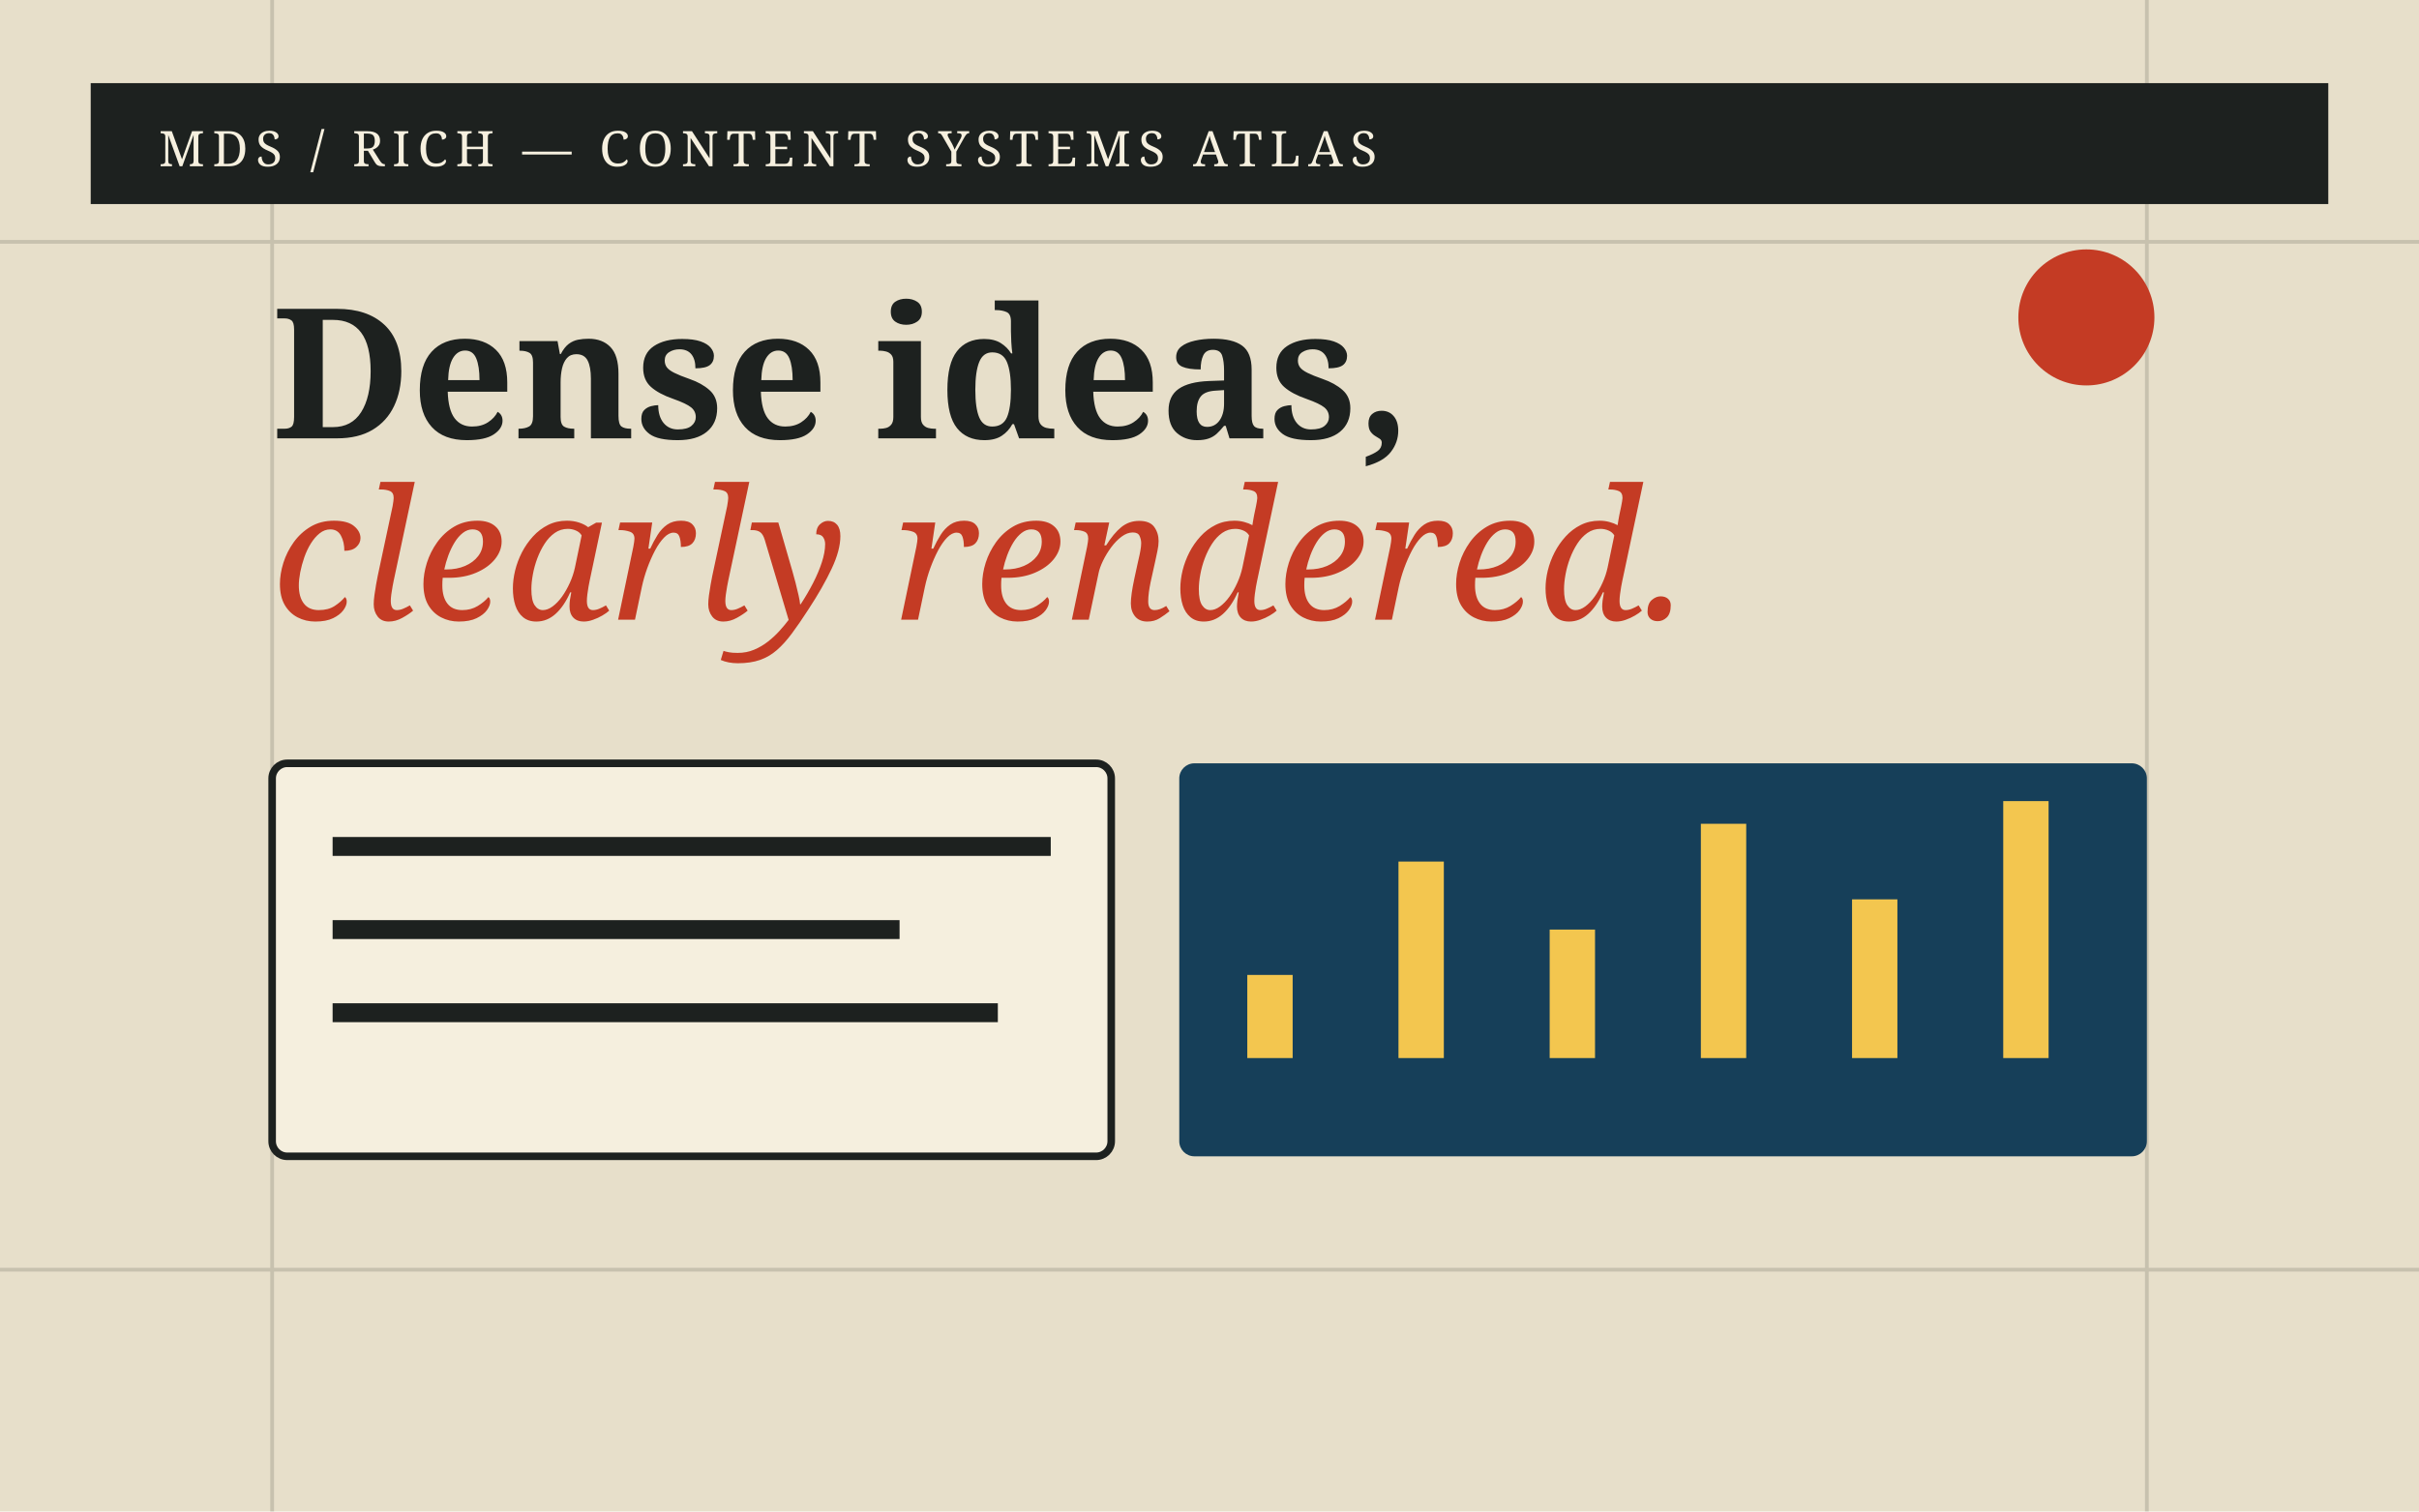
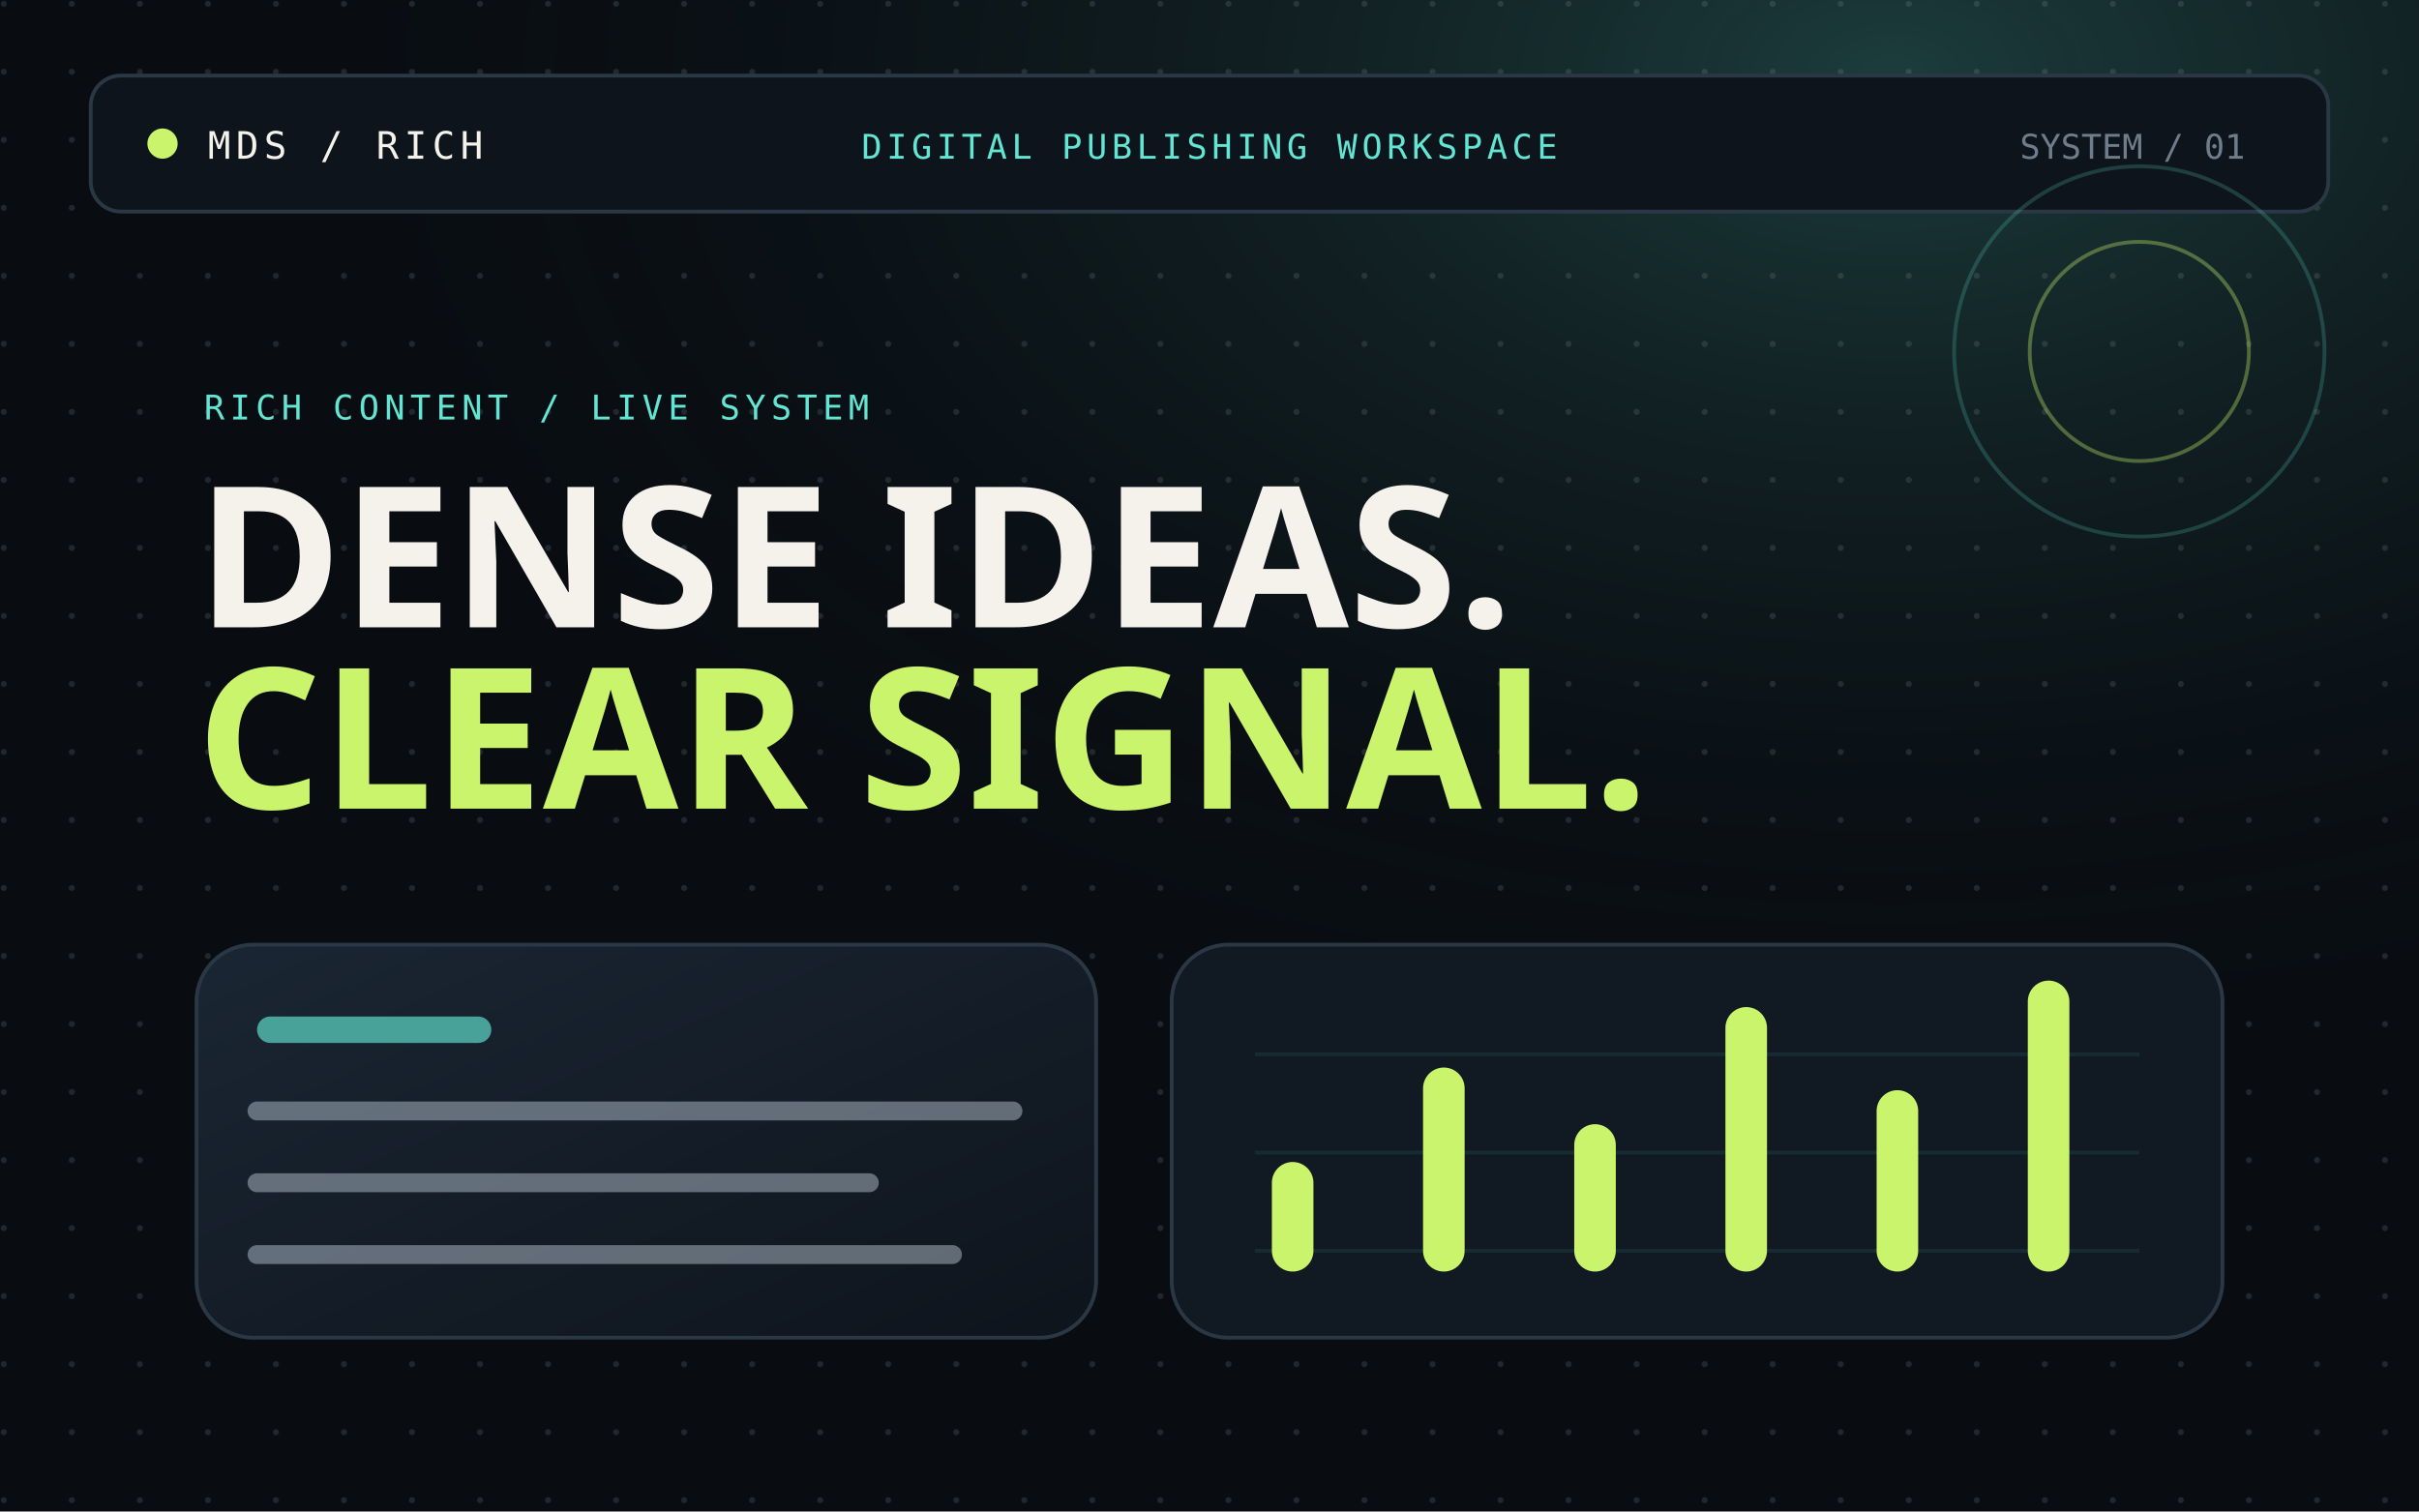
<svg xmlns="http://www.w3.org/2000/svg" viewBox="0 0 640 400" role="img" aria-label="Rich theme preview">
-   <rect width="640" height="400" fill="#e7dfca" />
-   <path d="M0 64H640M0 336H640M72 0V400M568 0V400" stroke="#1d211f" stroke-opacity=".16" />
-   <rect x="24" y="22" width="592" height="32" fill="#1d211f" />
-   <text x="42" y="44" fill="#f6f0df" font-family="Georgia,serif" font-size="13" letter-spacing="2">MDS / RICH — CONTENT SYSTEMS ATLAS</text>
-   <text x="72" y="116" fill="#1d211f" font-family="Georgia,serif" font-size="48" font-weight="700">Dense ideas,</text>
-   <text x="72" y="164" fill="#c43b24" font-family="Georgia,serif" font-size="48" font-style="italic">clearly rendered.</text>
-   <rect x="72" y="202" width="222" height="104" rx="4" fill="#f5efde" stroke="#1d211f" stroke-width="2" />
-   <path d="M88 224H278M88 246H238M88 268H264" stroke="#1d211f" stroke-width="5" />
-   <rect x="312" y="202" width="256" height="104" rx="4" fill="#163f59" />
-   <path d="M336 280V258M376 280V228M416 280V246M456 280V218M496 280V238M536 280V212" stroke="#f3c64f" stroke-width="12" />
-   <circle cx="552" cy="84" r="18" fill="#c43b24" />
+   <defs>
+     <radialGradient id="glow" cx="78%" cy="5%" r="66%">
+       <stop offset="0" stop-color="#62e6d3" stop-opacity=".22" />
+       <stop offset="1" stop-color="#090d12" stop-opacity="0" />
+     </radialGradient>
+     <linearGradient id="panel" x1="0" y1="0" x2="1" y2="1">
+       <stop stop-color="#1a2633" />
+       <stop offset="1" stop-color="#0e141c" />
+     </linearGradient>
+     <pattern id="dots" width="18" height="18" patternUnits="userSpaceOnUse">
+       <circle cx="1" cy="1" r=".8" fill="#a4b0bd" opacity=".16" />
+     </pattern>
+   </defs>
+   <rect width="640" height="400" fill="#090d12" />
+   <rect width="640" height="400" fill="url(#glow)" />
+   <rect width="640" height="400" fill="url(#dots)" />
+   <rect x="24" y="20" width="592" height="36" rx="8" fill="#0e141c" stroke="#2a3745" />
+   <circle cx="43" cy="38" r="4" fill="#c9f46b" />
+   <text x="55" y="42" fill="#f4f2ea" font-family="Menlo,monospace" font-size="10" letter-spacing="1.4">MDS / RICH</text>
+   <text x="320" y="42" fill="#62e6d3" font-family="Menlo,monospace" font-size="9" letter-spacing="1.2" text-anchor="middle">DIGITAL PUBLISHING WORKSPACE</text>
+   <text x="594" y="42" fill="#6f7c89" font-family="Menlo,monospace" font-size="9" text-anchor="end">SYSTEM / 01</text>
+   <text x="54" y="111" fill="#62e6d3" font-family="Menlo,monospace" font-size="9" letter-spacing="1.4">RICH CONTENT / LIVE SYSTEM</text>
+   <text x="52" y="166" fill="#f4f2ea" font-family="Avenir Next Condensed,sans-serif" font-size="52" font-weight="700">DENSE IDEAS.</text>
+   <text x="52" y="214" fill="#c9f46b" font-family="Avenir Next Condensed,sans-serif" font-size="52" font-weight="700">CLEAR SIGNAL.</text>
+   <rect x="52" y="250" width="238" height="104" rx="15" fill="url(#panel)" stroke="#2a3745" />
+   <rect x="68" y="269" width="62" height="7" rx="3.5" fill="#62e6d3" opacity=".65" />
+   <path d="M68 294H268M68 313H230M68 332H252" stroke="#a4b0bd" stroke-opacity=".55" stroke-width="5" stroke-linecap="round" />
+   <rect x="310" y="250" width="278" height="104" rx="15" fill="#111923" stroke="#2a3745" />
+   <path d="M332 331H566M332 305H566M332 279H566" stroke="#62e6d3" stroke-opacity=".09" />
+   <path d="M342 331V313M382 331V288M422 331V303M462 331V272M502 331V294M542 331V265" stroke="#c9f46b" stroke-width="11" stroke-linecap="round" />
+   <circle cx="566" cy="93" r="49" fill="none" stroke="#62e6d3" stroke-opacity=".2" />
+   <circle cx="566" cy="93" r="29" fill="none" stroke="#c9f46b" stroke-opacity=".35" />
</svg>
